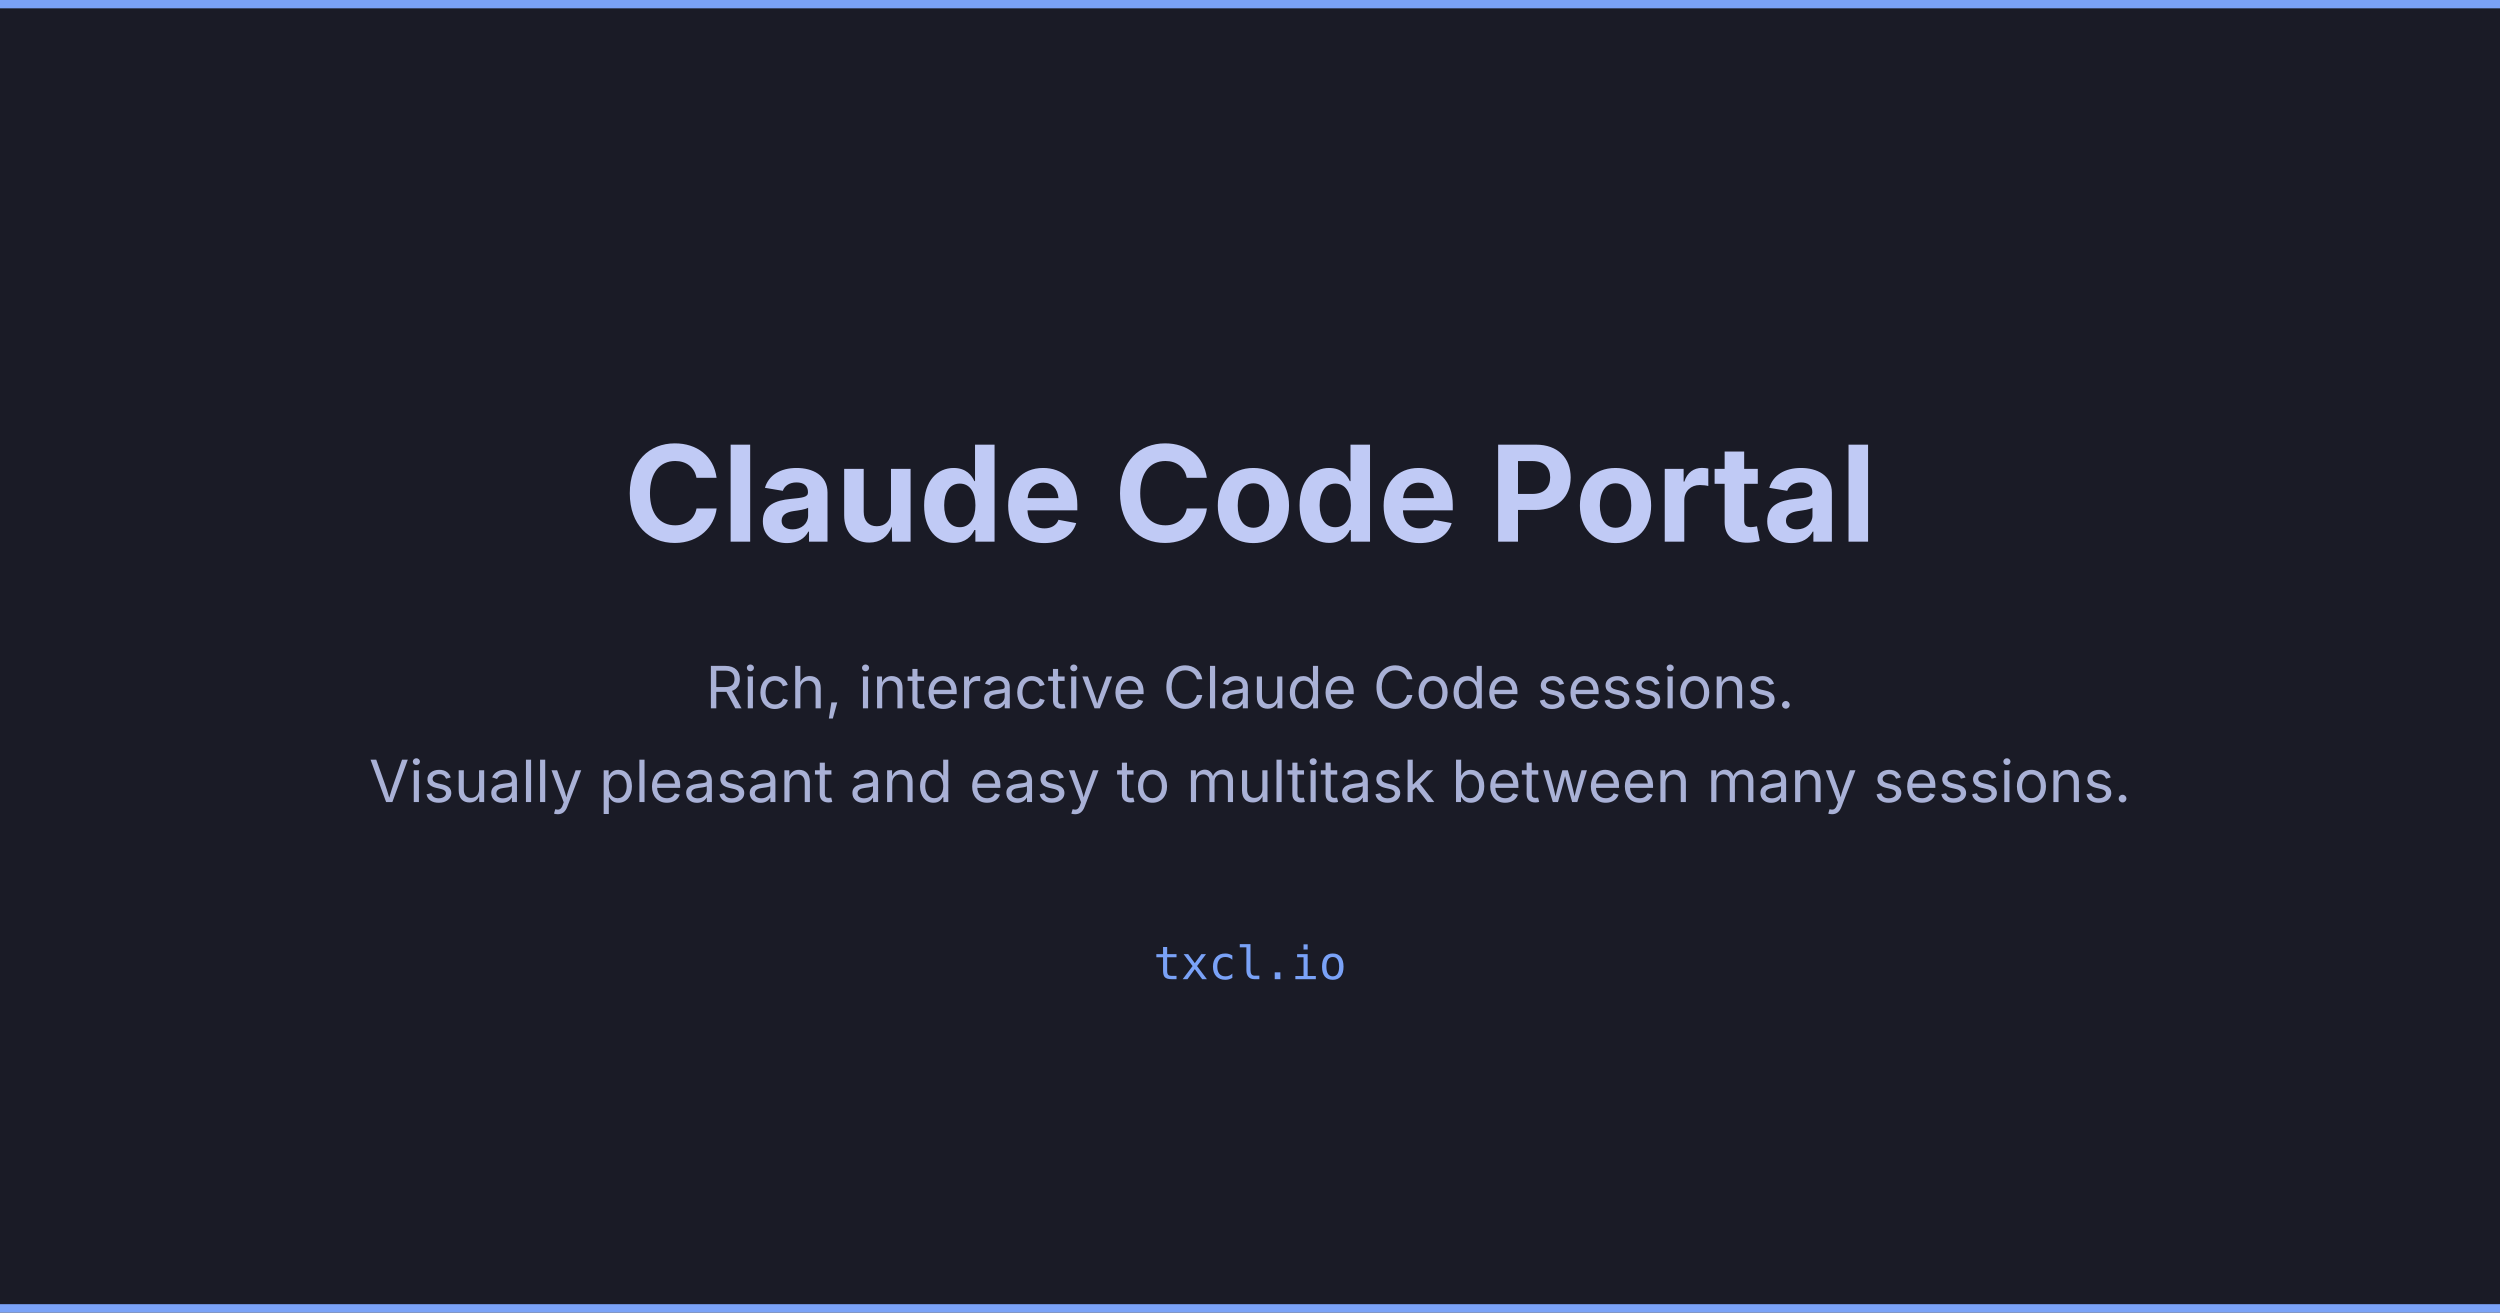
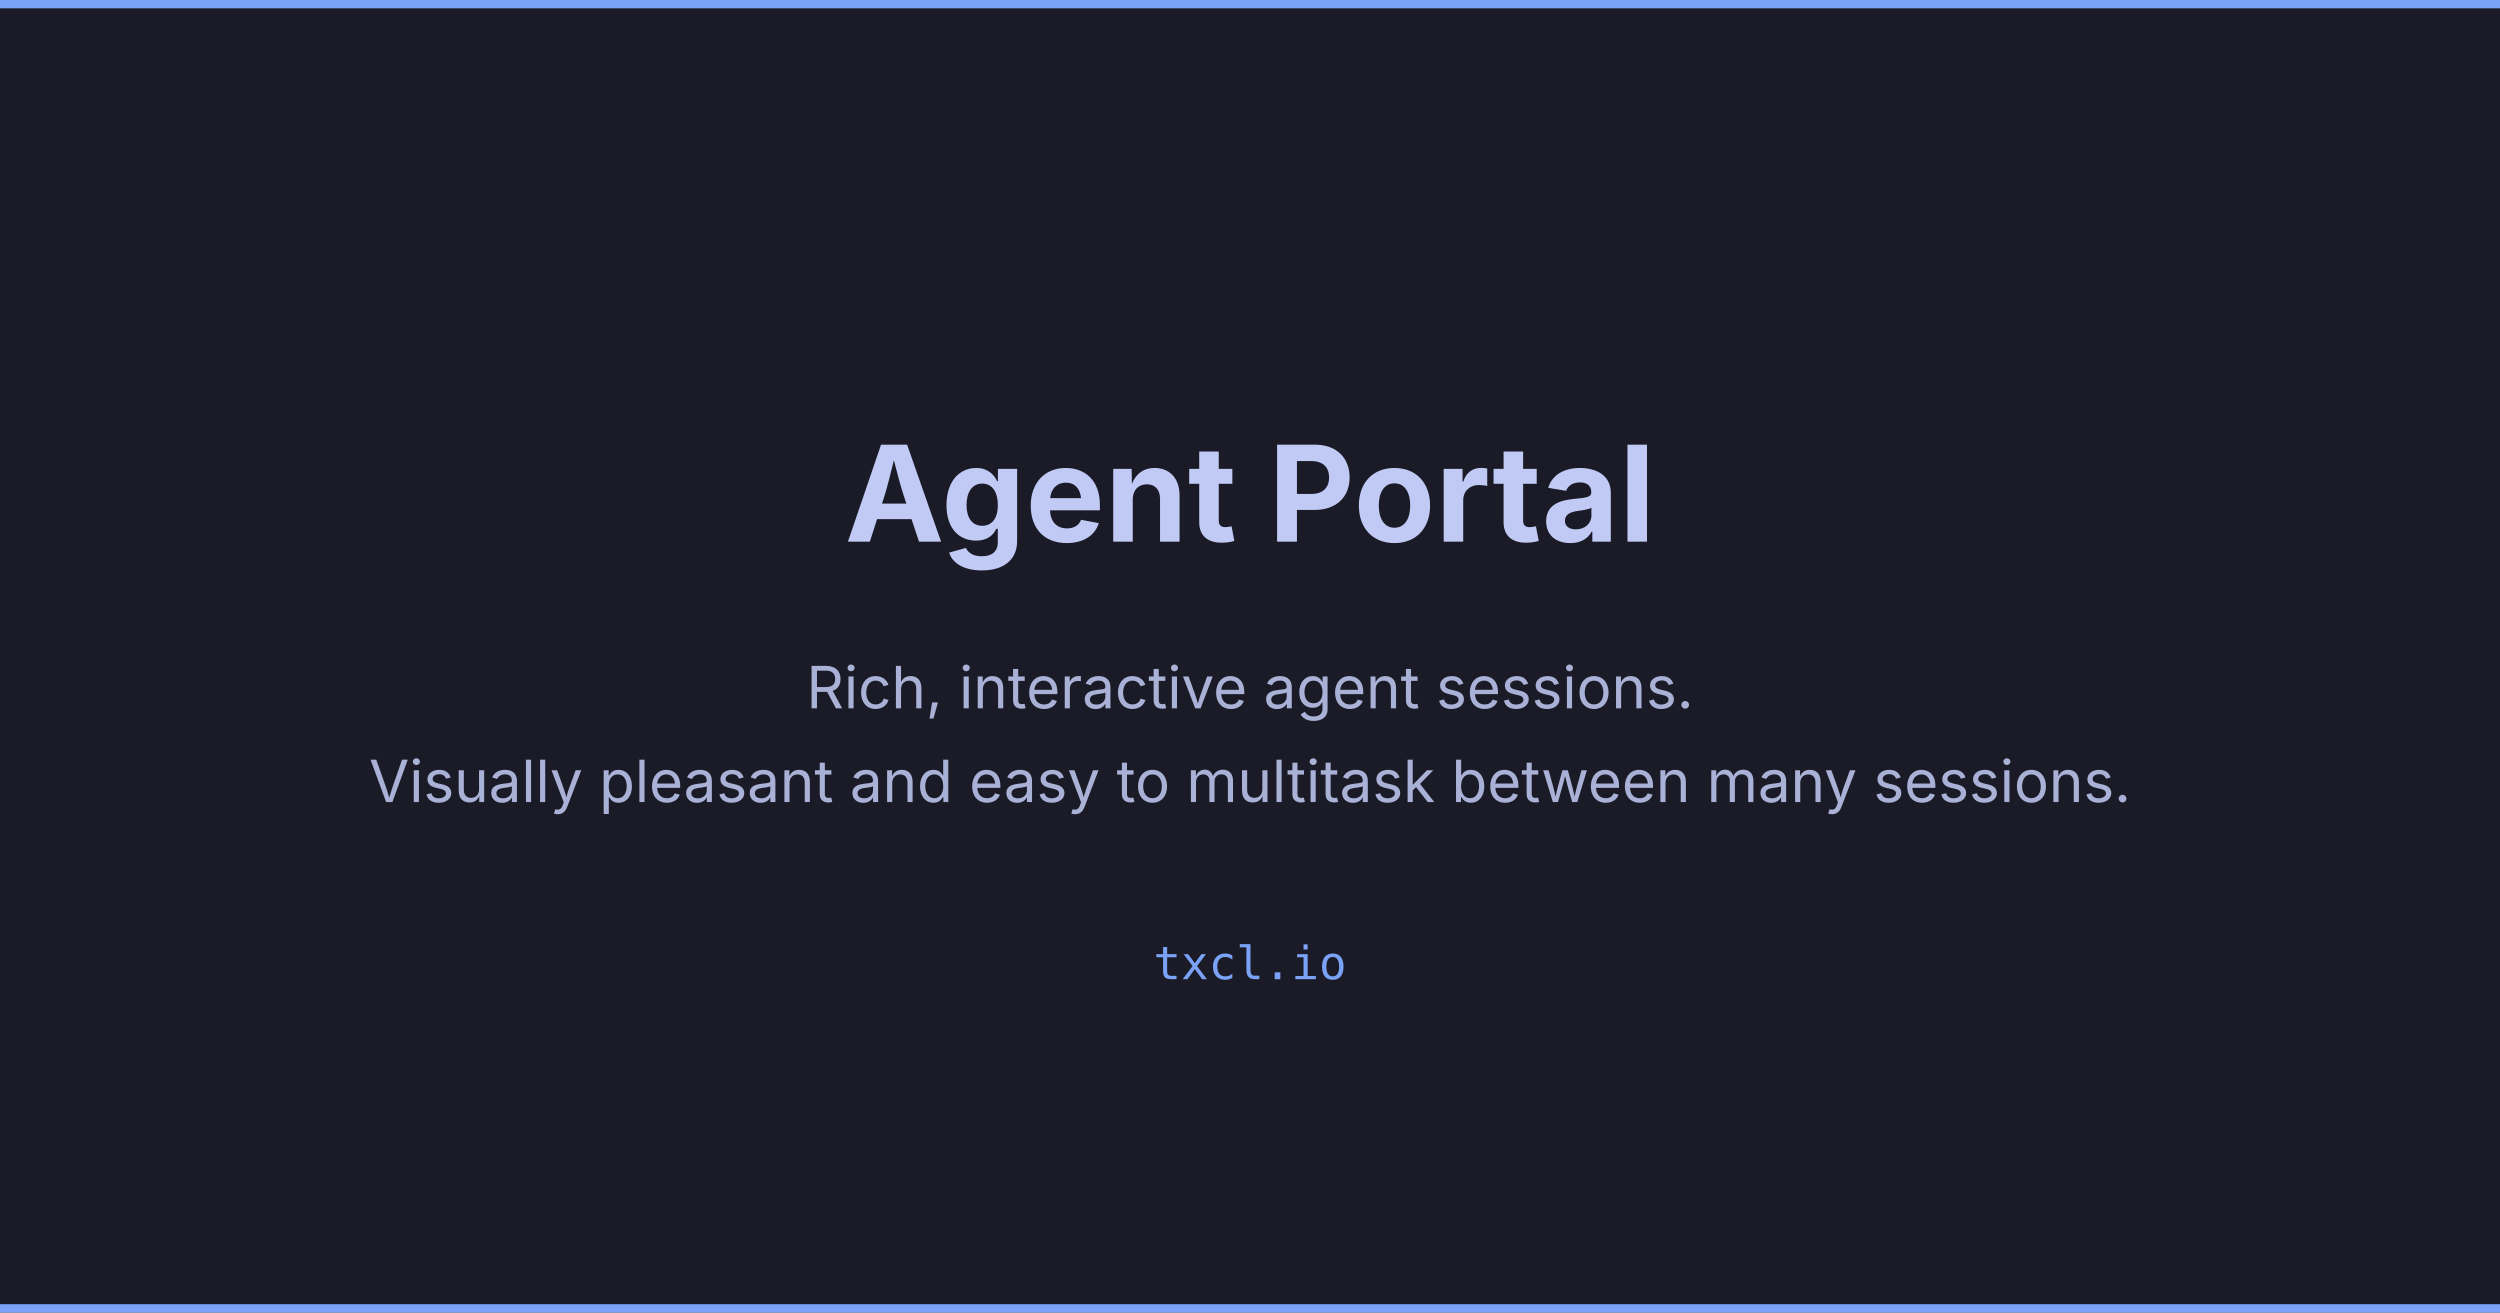
<svg xmlns="http://www.w3.org/2000/svg" width="1200" height="630" viewBox="0 0 1200 630">
  <rect width="1200" height="630" fill="#1a1b26" />
  <rect x="0" y="0" width="1200" height="4" fill="#7aa2f7" />
-   <text x="600" y="260" font-family="system-ui, -apple-system, sans-serif" font-size="64" font-weight="700" fill="#c0caf5" text-anchor="middle">Claude Code Portal</text>
-   <text x="600" y="340" font-family="system-ui, -apple-system, sans-serif" font-size="28" fill="#a9b1d6" text-anchor="middle">Rich, interactive Claude Code sessions.</text>
+   <text x="600" y="260" font-family="system-ui, -apple-system, sans-serif" font-size="64" font-weight="700" fill="#c0caf5" text-anchor="middle">Agent Portal</text>
+   <text x="600" y="340" font-family="system-ui, -apple-system, sans-serif" font-size="28" fill="#a9b1d6" text-anchor="middle">Rich, interactive agent sessions.</text>
  <text x="600" y="385" font-family="system-ui, -apple-system, sans-serif" font-size="28" fill="#a9b1d6" text-anchor="middle">Visually pleasant and easy to multitask between many sessions.</text>
  <text x="600" y="470" font-family="monospace" font-size="22" fill="#7aa2f7" text-anchor="middle">txcl.io</text>
  <rect x="0" y="626" width="1200" height="4" fill="#7aa2f7" />
</svg>
